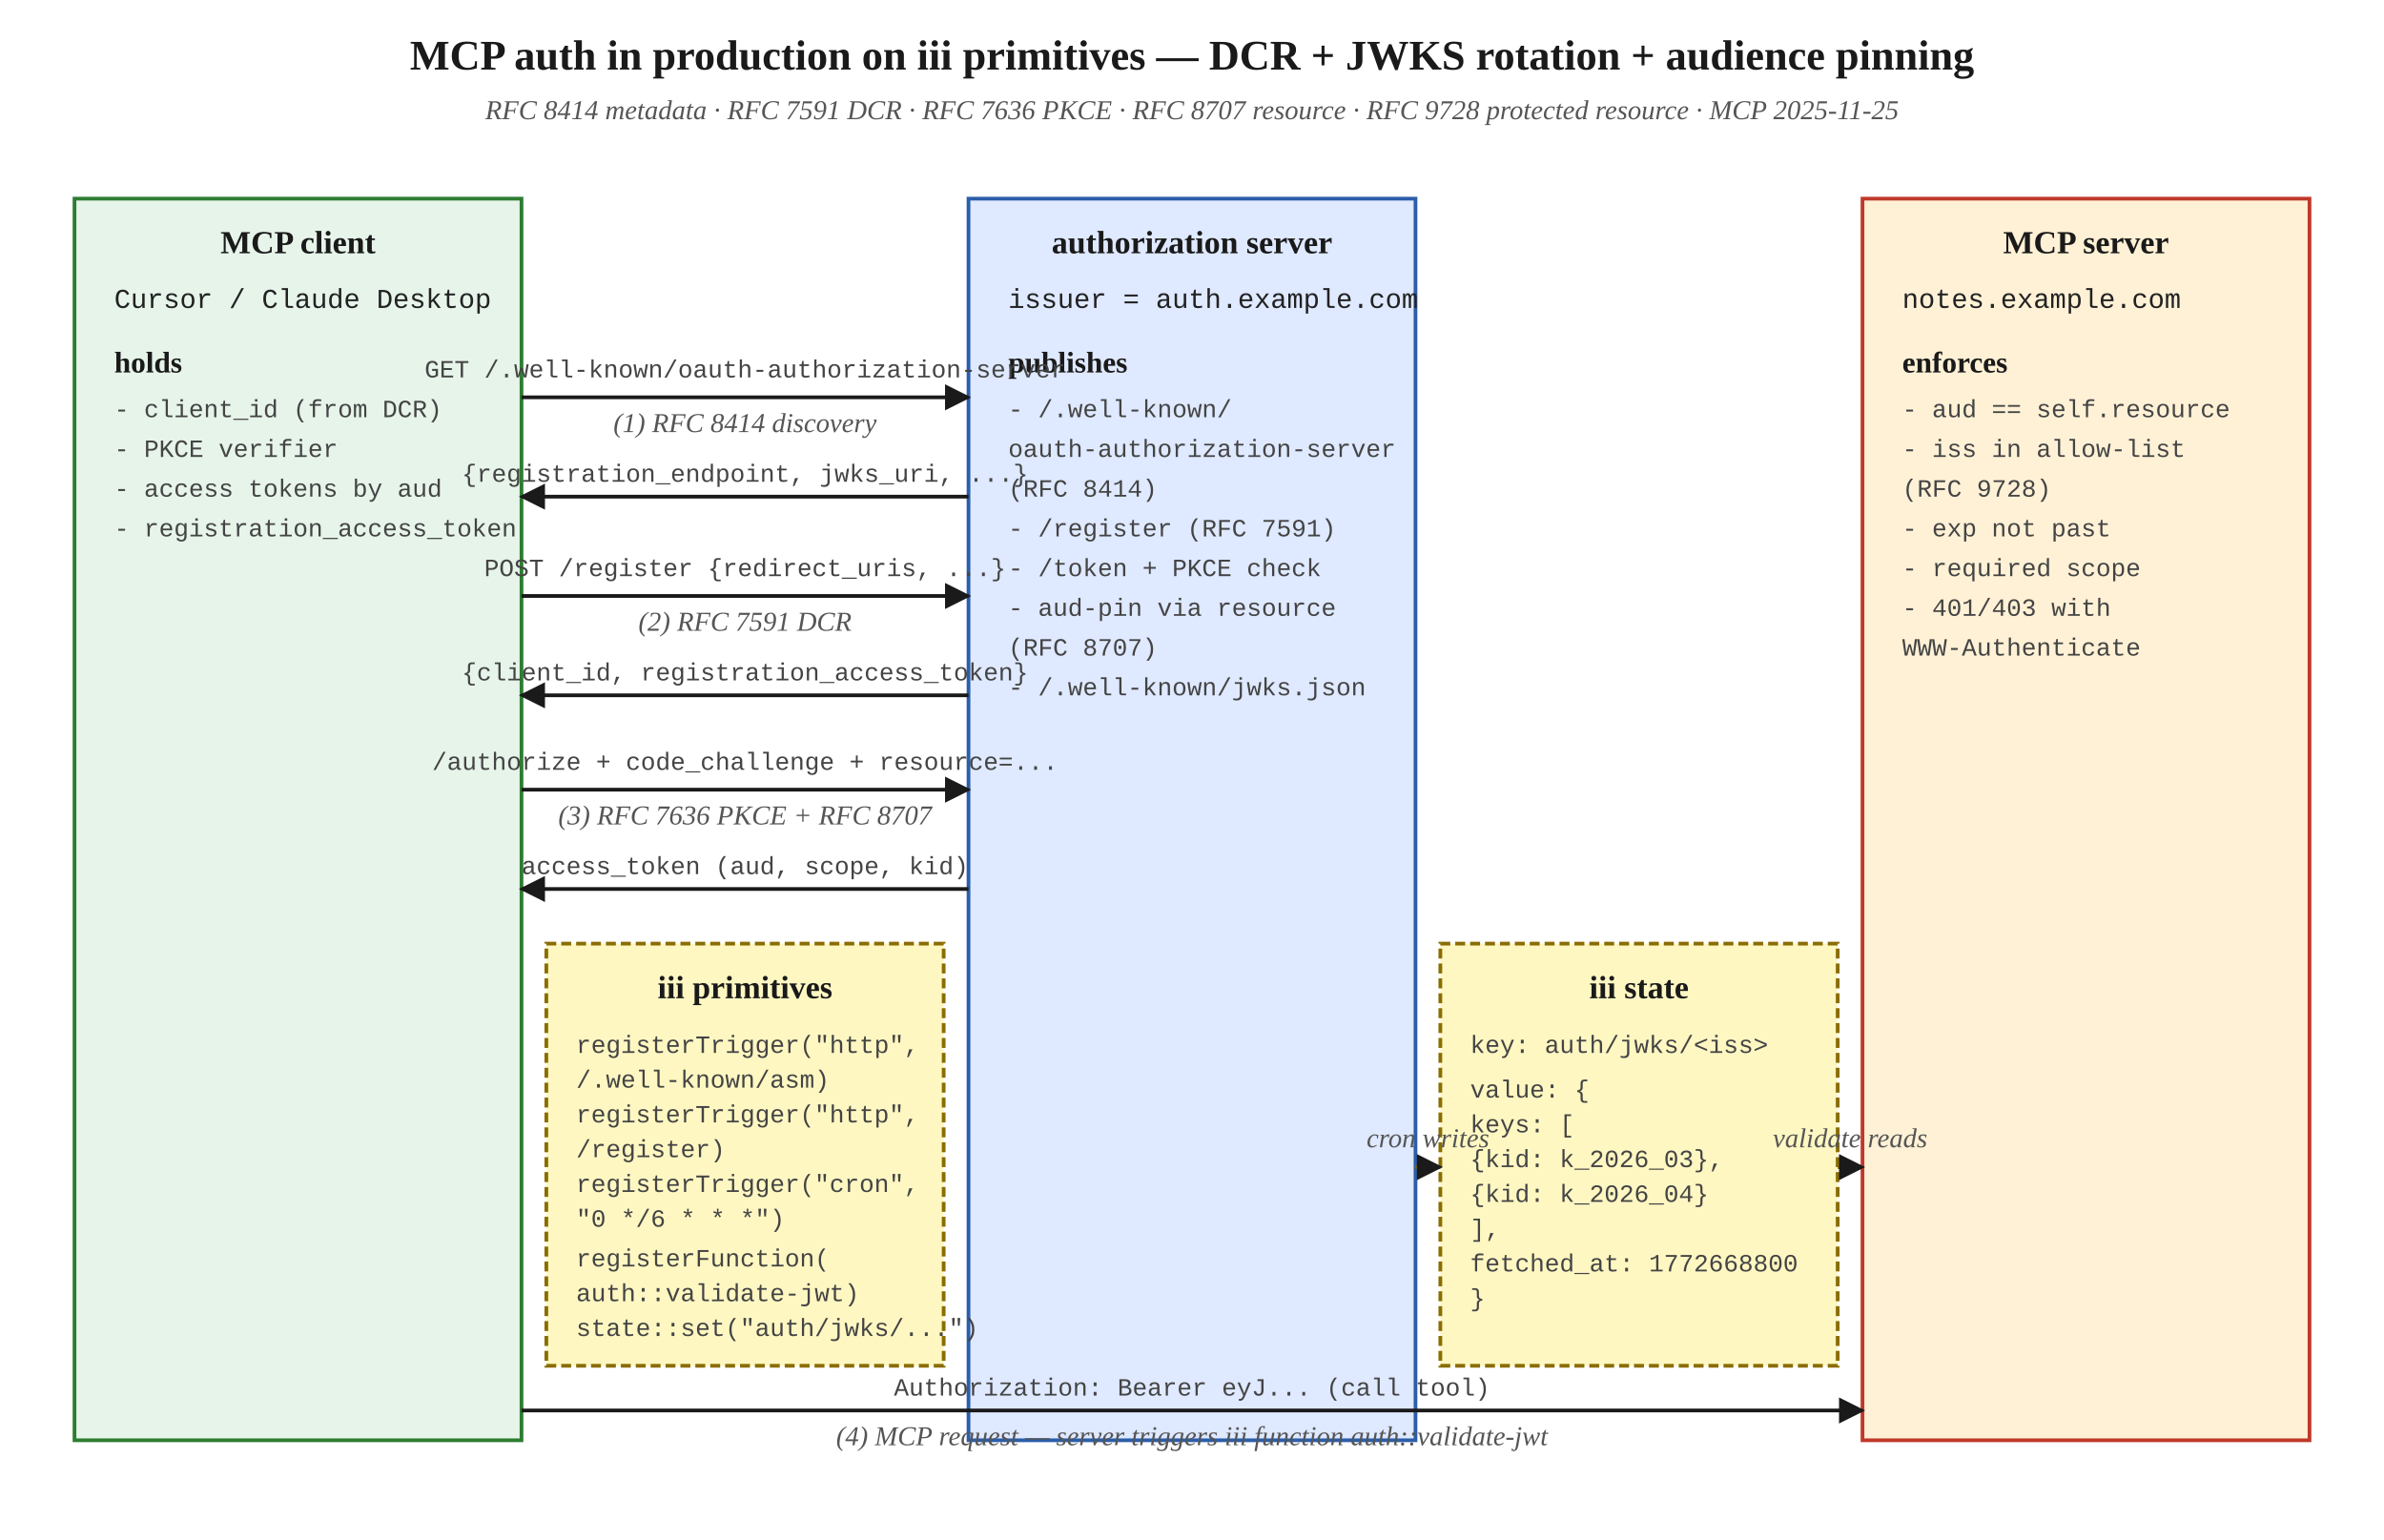
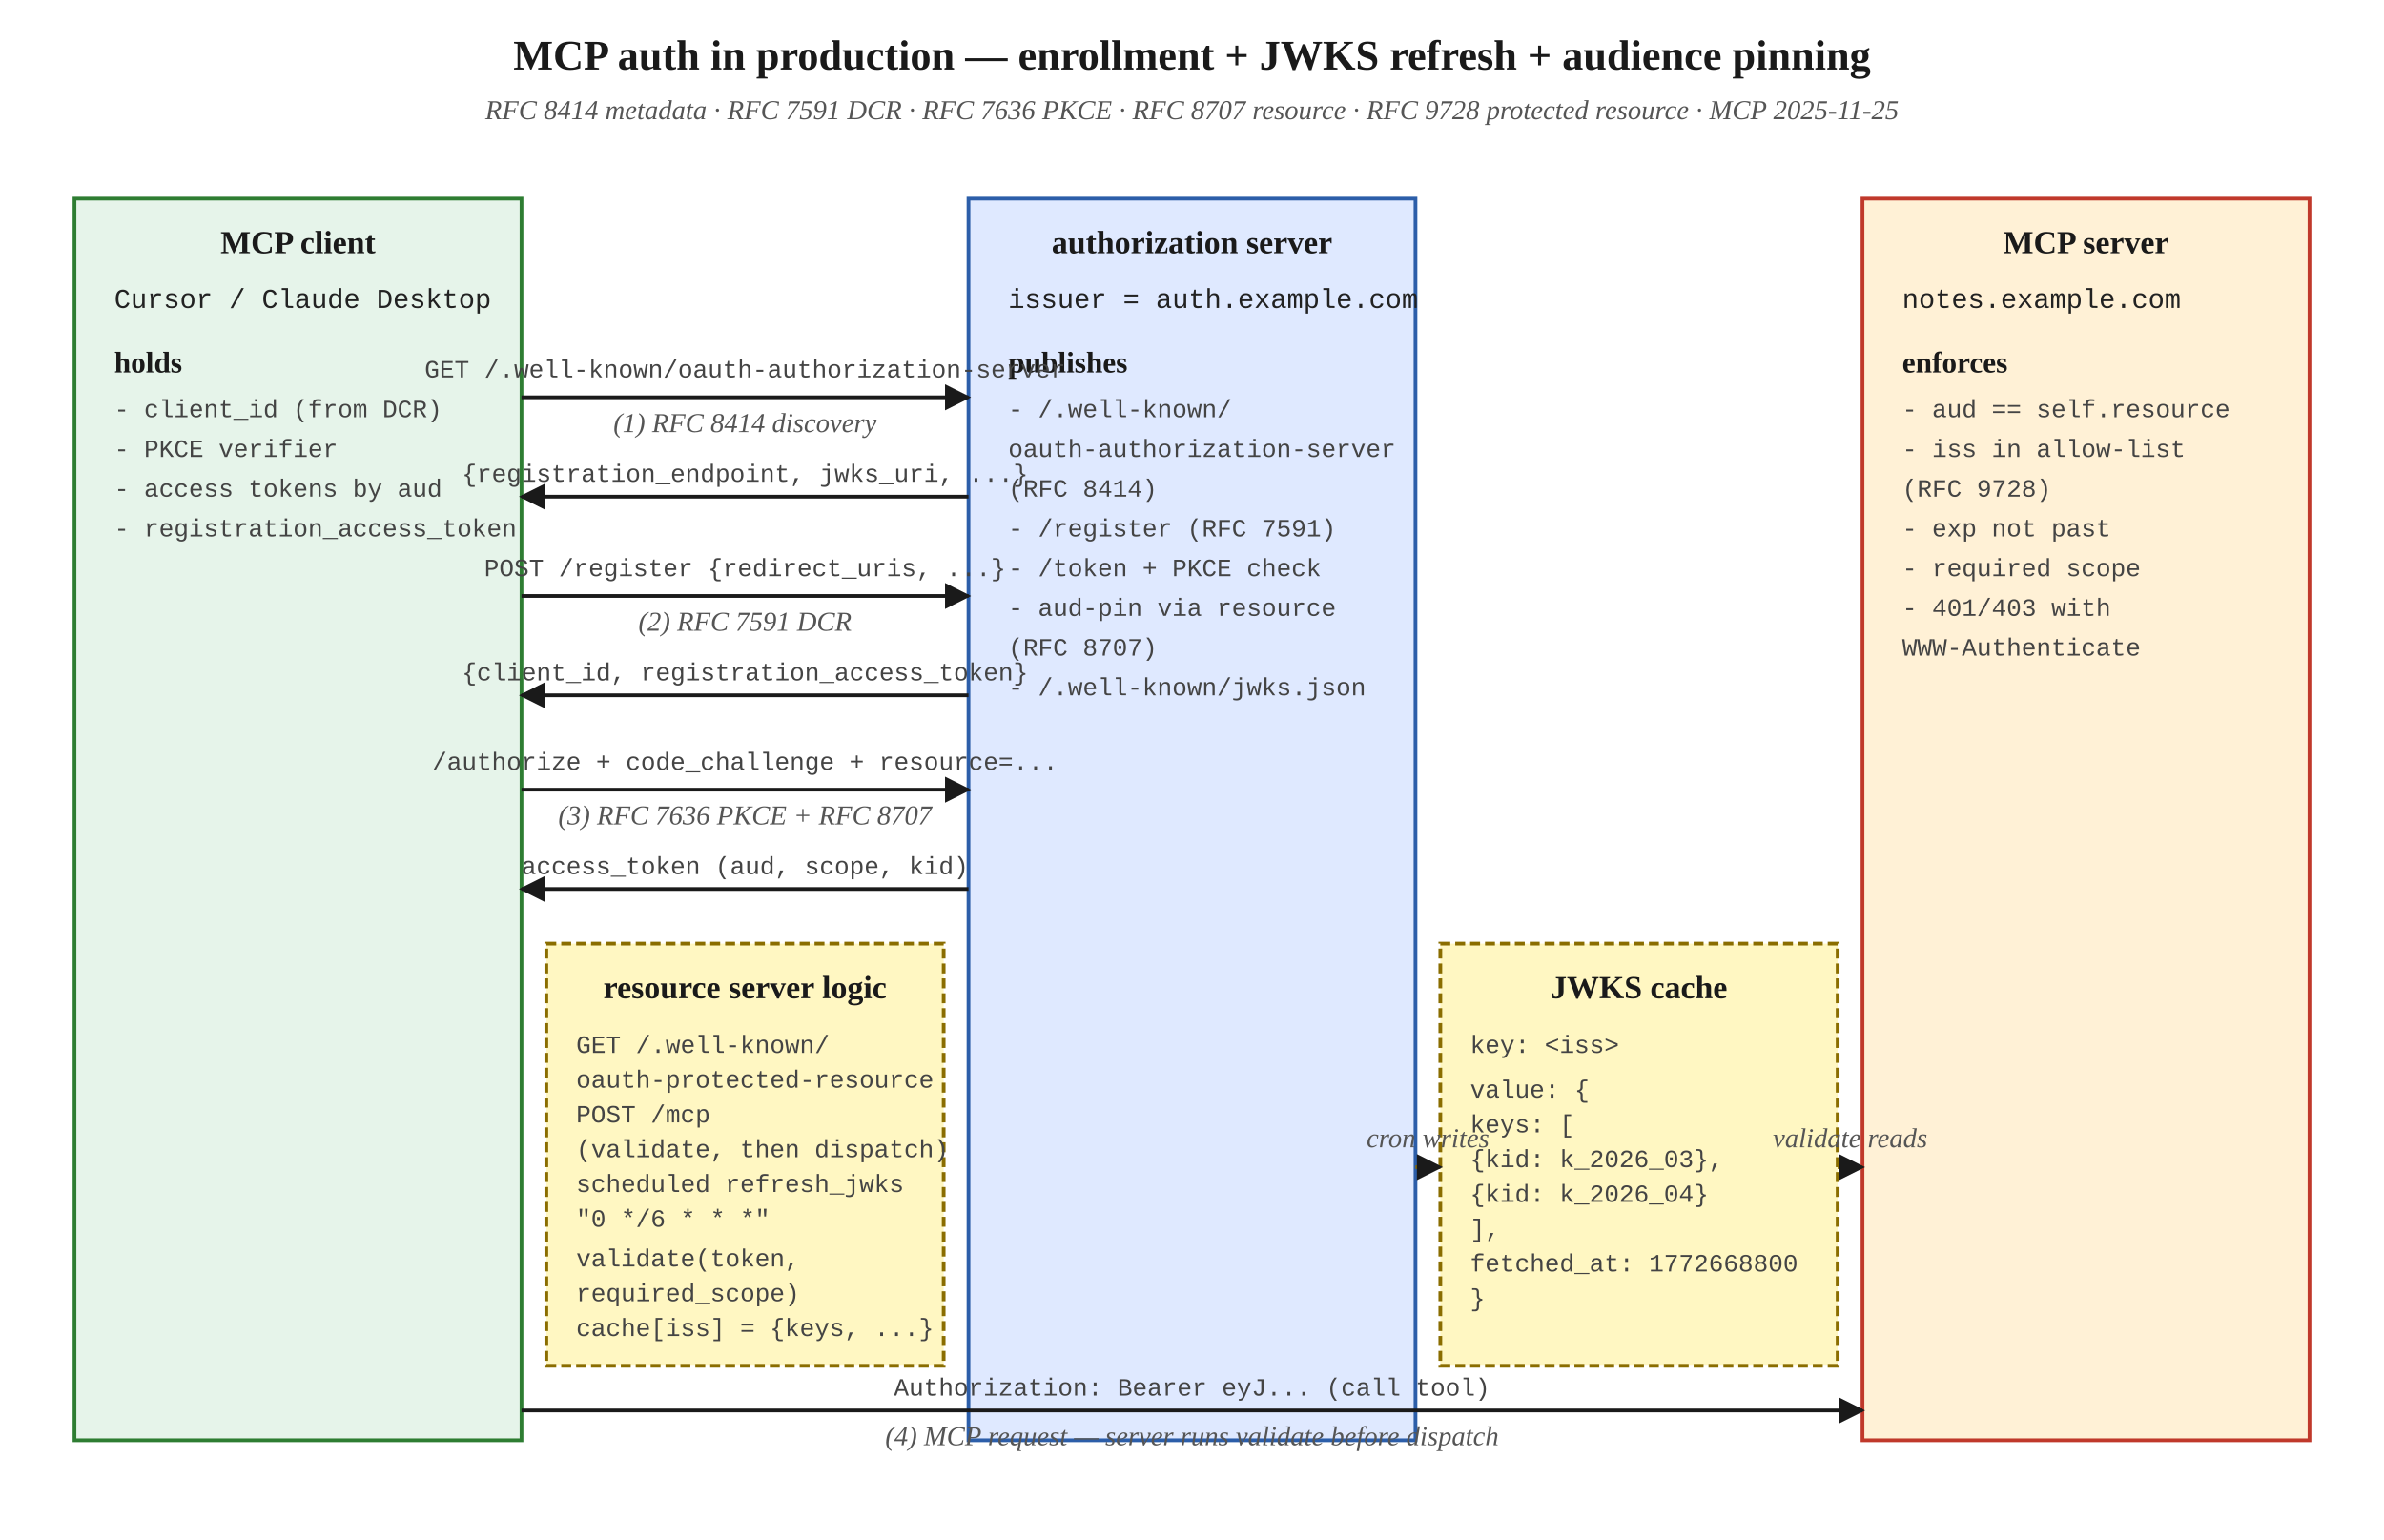
<svg xmlns="http://www.w3.org/2000/svg" viewBox="0 0 960 620" font-family="Georgia, 'Times New Roman', serif">
  <defs>
    <marker id="arrow" viewBox="0 0 10 10" refX="9" refY="5" markerWidth="7" markerHeight="7" orient="auto">
      <path d="M0,0 L10,5 L0,10 z" fill="#1a1a1a" />
    </marker>
    <style>
      .box { fill: #faf6ef; stroke: #1a1a1a; stroke-width: 1.5; }
      .cool { fill: #e6f4ea; stroke: #2e7d32; stroke-width: 1.5; }
      .cold { fill: #dfe9ff; stroke: #2c5ea9; stroke-width: 1.5; }
      .hot  { fill: #fff1d6; stroke: #c0392b; stroke-width: 1.5; }
-       .iii  { fill: #fff7c2; stroke: #8a6d00; stroke-width: 1.5; stroke-dasharray: 4 2; }
+       .aux  { fill: #fff7c2; stroke: #8a6d00; stroke-width: 1.5; stroke-dasharray: 4 2; }
      .title { font-size: 17px; font-weight: 700; fill: #1a1a1a; }
      .head  { font-size: 13px; font-weight: 700; fill: #1a1a1a; }
      .label { font-size: 12px; fill: #1a1a1a; font-weight: 600; }
      .content { font-size: 11px; fill: #222; font-family: 'Menlo', 'Courier New', monospace; }
      .small   { font-size: 10px; fill: #444; font-family: 'Menlo', 'Courier New', monospace; }
      .caption { font-size: 11px; fill: #555; font-style: italic; }
      .edge { stroke: #1a1a1a; stroke-width: 1.5; fill: none; }
      .edge-cron { stroke: #8a6d00; stroke-width: 1.5; fill: none; stroke-dasharray: 6 3; }
    </style>
  </defs>
-   <text x="480" y="28" text-anchor="middle" class="title">MCP auth in production on iii primitives — DCR + JWKS rotation + audience pinning</text>
+   <text x="480" y="28" text-anchor="middle" class="title">MCP auth in production — enrollment + JWKS refresh + audience pinning</text>
  <text x="480" y="48" text-anchor="middle" class="caption">RFC 8414 metadata · RFC 7591 DCR · RFC 7636 PKCE · RFC 8707 resource · RFC 9728 protected resource · MCP 2025-11-25</text>
  <rect x="30" y="80" width="180" height="500" class="cool" />
  <text x="120" y="102" text-anchor="middle" class="head">MCP client</text>
  <text x="46" y="124" class="content">Cursor / Claude Desktop</text>
  <text x="46" y="150" class="label">holds</text>
  <text x="46" y="168" class="small">- client_id (from DCR)</text>
  <text x="46" y="184" class="small">- PKCE verifier</text>
  <text x="46" y="200" class="small">- access tokens by aud</text>
  <text x="46" y="216" class="small">- registration_access_token</text>
  <rect x="390" y="80" width="180" height="500" class="cold" />
  <text x="480" y="102" text-anchor="middle" class="head">authorization server</text>
  <text x="406" y="124" class="content">issuer = auth.example.com</text>
  <text x="406" y="150" class="label">publishes</text>
  <text x="406" y="168" class="small">- /.well-known/</text>
  <text x="406" y="184" class="small">  oauth-authorization-server</text>
  <text x="406" y="200" class="small">  (RFC 8414)</text>
  <text x="406" y="216" class="small">- /register (RFC 7591)</text>
  <text x="406" y="232" class="small">- /token + PKCE check</text>
  <text x="406" y="248" class="small">- aud-pin via resource</text>
  <text x="406" y="264" class="small">  (RFC 8707)</text>
  <text x="406" y="280" class="small">- /.well-known/jwks.json</text>
  <rect x="750" y="80" width="180" height="500" class="hot" />
  <text x="840" y="102" text-anchor="middle" class="head">MCP server</text>
  <text x="766" y="124" class="content">notes.example.com</text>
  <text x="766" y="150" class="label">enforces</text>
  <text x="766" y="168" class="small">- aud == self.resource</text>
  <text x="766" y="184" class="small">- iss in allow-list</text>
  <text x="766" y="200" class="small">  (RFC 9728)</text>
  <text x="766" y="216" class="small">- exp not past</text>
  <text x="766" y="232" class="small">- required scope</text>
  <text x="766" y="248" class="small">- 401/403 with</text>
  <text x="766" y="264" class="small">  WWW-Authenticate</text>
-   <rect x="220" y="380" width="160" height="170" class="iii" />
-   <text x="300" y="402" text-anchor="middle" class="head">iii primitives</text>
-   <text x="232" y="424" class="small">registerTrigger("http",</text>
-   <text x="232" y="438" class="small">  /.well-known/asm)</text>
-   <text x="232" y="452" class="small">registerTrigger("http",</text>
-   <text x="232" y="466" class="small">  /register)</text>
-   <text x="232" y="480" class="small">registerTrigger("cron",</text>
-   <text x="232" y="494" class="small">  "0 */6 * * *")</text>
-   <text x="232" y="510" class="small">registerFunction(</text>
-   <text x="232" y="524" class="small">  auth::validate-jwt)</text>
-   <text x="232" y="538" class="small">state::set("auth/jwks/...")</text>
-   <rect x="580" y="380" width="160" height="170" class="iii" />
-   <text x="660" y="402" text-anchor="middle" class="head">iii state</text>
-   <text x="592" y="424" class="small">key: auth/jwks/&lt;iss&gt;</text>
+   <rect x="220" y="380" width="160" height="170" class="aux" />
+   <text x="300" y="402" text-anchor="middle" class="head">resource server logic</text>
+   <text x="232" y="424" class="small">GET /.well-known/</text>
+   <text x="232" y="438" class="small">  oauth-protected-resource</text>
+   <text x="232" y="452" class="small">POST /mcp</text>
+   <text x="232" y="466" class="small">  (validate, then dispatch)</text>
+   <text x="232" y="480" class="small">scheduled refresh_jwks</text>
+   <text x="232" y="494" class="small">  "0 */6 * * *"</text>
+   <text x="232" y="510" class="small">validate(token,</text>
+   <text x="232" y="524" class="small">  required_scope)</text>
+   <text x="232" y="538" class="small">cache[iss] = {keys, ...}</text>
+   <rect x="580" y="380" width="160" height="170" class="aux" />
+   <text x="660" y="402" text-anchor="middle" class="head">JWKS cache</text>
+   <text x="592" y="424" class="small">key: &lt;iss&gt;</text>
  <text x="592" y="442" class="small">value: {</text>
  <text x="592" y="456" class="small">  keys: [</text>
  <text x="592" y="470" class="small">    {kid: k_2026_03},</text>
  <text x="592" y="484" class="small">    {kid: k_2026_04}</text>
  <text x="592" y="498" class="small">  ],</text>
  <text x="592" y="512" class="small">  fetched_at: 1772668800</text>
  <text x="592" y="526" class="small">}</text>
  <path d="M210,160 L390,160" class="edge" marker-end="url(#arrow)" />
  <text x="300" y="152" text-anchor="middle" class="small">GET /.well-known/oauth-authorization-server</text>
  <text x="300" y="174" text-anchor="middle" class="caption">(1) RFC 8414 discovery</text>
  <path d="M390,200 L210,200" class="edge" marker-end="url(#arrow)" />
  <text x="300" y="194" text-anchor="middle" class="small">{registration_endpoint, jwks_uri, ...}</text>
  <path d="M210,240 L390,240" class="edge" marker-end="url(#arrow)" />
  <text x="300" y="232" text-anchor="middle" class="small">POST /register {redirect_uris, ...}</text>
  <text x="300" y="254" text-anchor="middle" class="caption">(2) RFC 7591 DCR</text>
  <path d="M390,280 L210,280" class="edge" marker-end="url(#arrow)" />
  <text x="300" y="274" text-anchor="middle" class="small">{client_id, registration_access_token}</text>
  <path d="M210,318 L390,318" class="edge" marker-end="url(#arrow)" />
  <text x="300" y="310" text-anchor="middle" class="small">/authorize + code_challenge + resource=...</text>
  <text x="300" y="332" text-anchor="middle" class="caption">(3) RFC 7636 PKCE + RFC 8707</text>
  <path d="M390,358 L210,358" class="edge" marker-end="url(#arrow)" />
  <text x="300" y="352" text-anchor="middle" class="small">access_token (aud, scope, kid)</text>
  <path d="M210,608 L750,608" class="edge" marker-end="url(#arrow)" transform="translate(0,-40)" />
  <text x="480" y="562" text-anchor="middle" class="small">Authorization: Bearer eyJ... (call tool)</text>
-   <text x="480" y="582" text-anchor="middle" class="caption">(4) MCP request — server triggers iii function auth::validate-jwt</text>
+   <text x="480" y="582" text-anchor="middle" class="caption">(4) MCP request — server runs validate before dispatch</text>
  <path d="M570,470 L580,470" class="edge-cron" marker-end="url(#arrow)" />
  <text x="575" y="462" text-anchor="middle" class="caption">cron writes</text>
  <path d="M740,470 L750,470" class="edge-cron" marker-end="url(#arrow)" />
  <text x="745" y="462" text-anchor="middle" class="caption">validate reads</text>
</svg>
